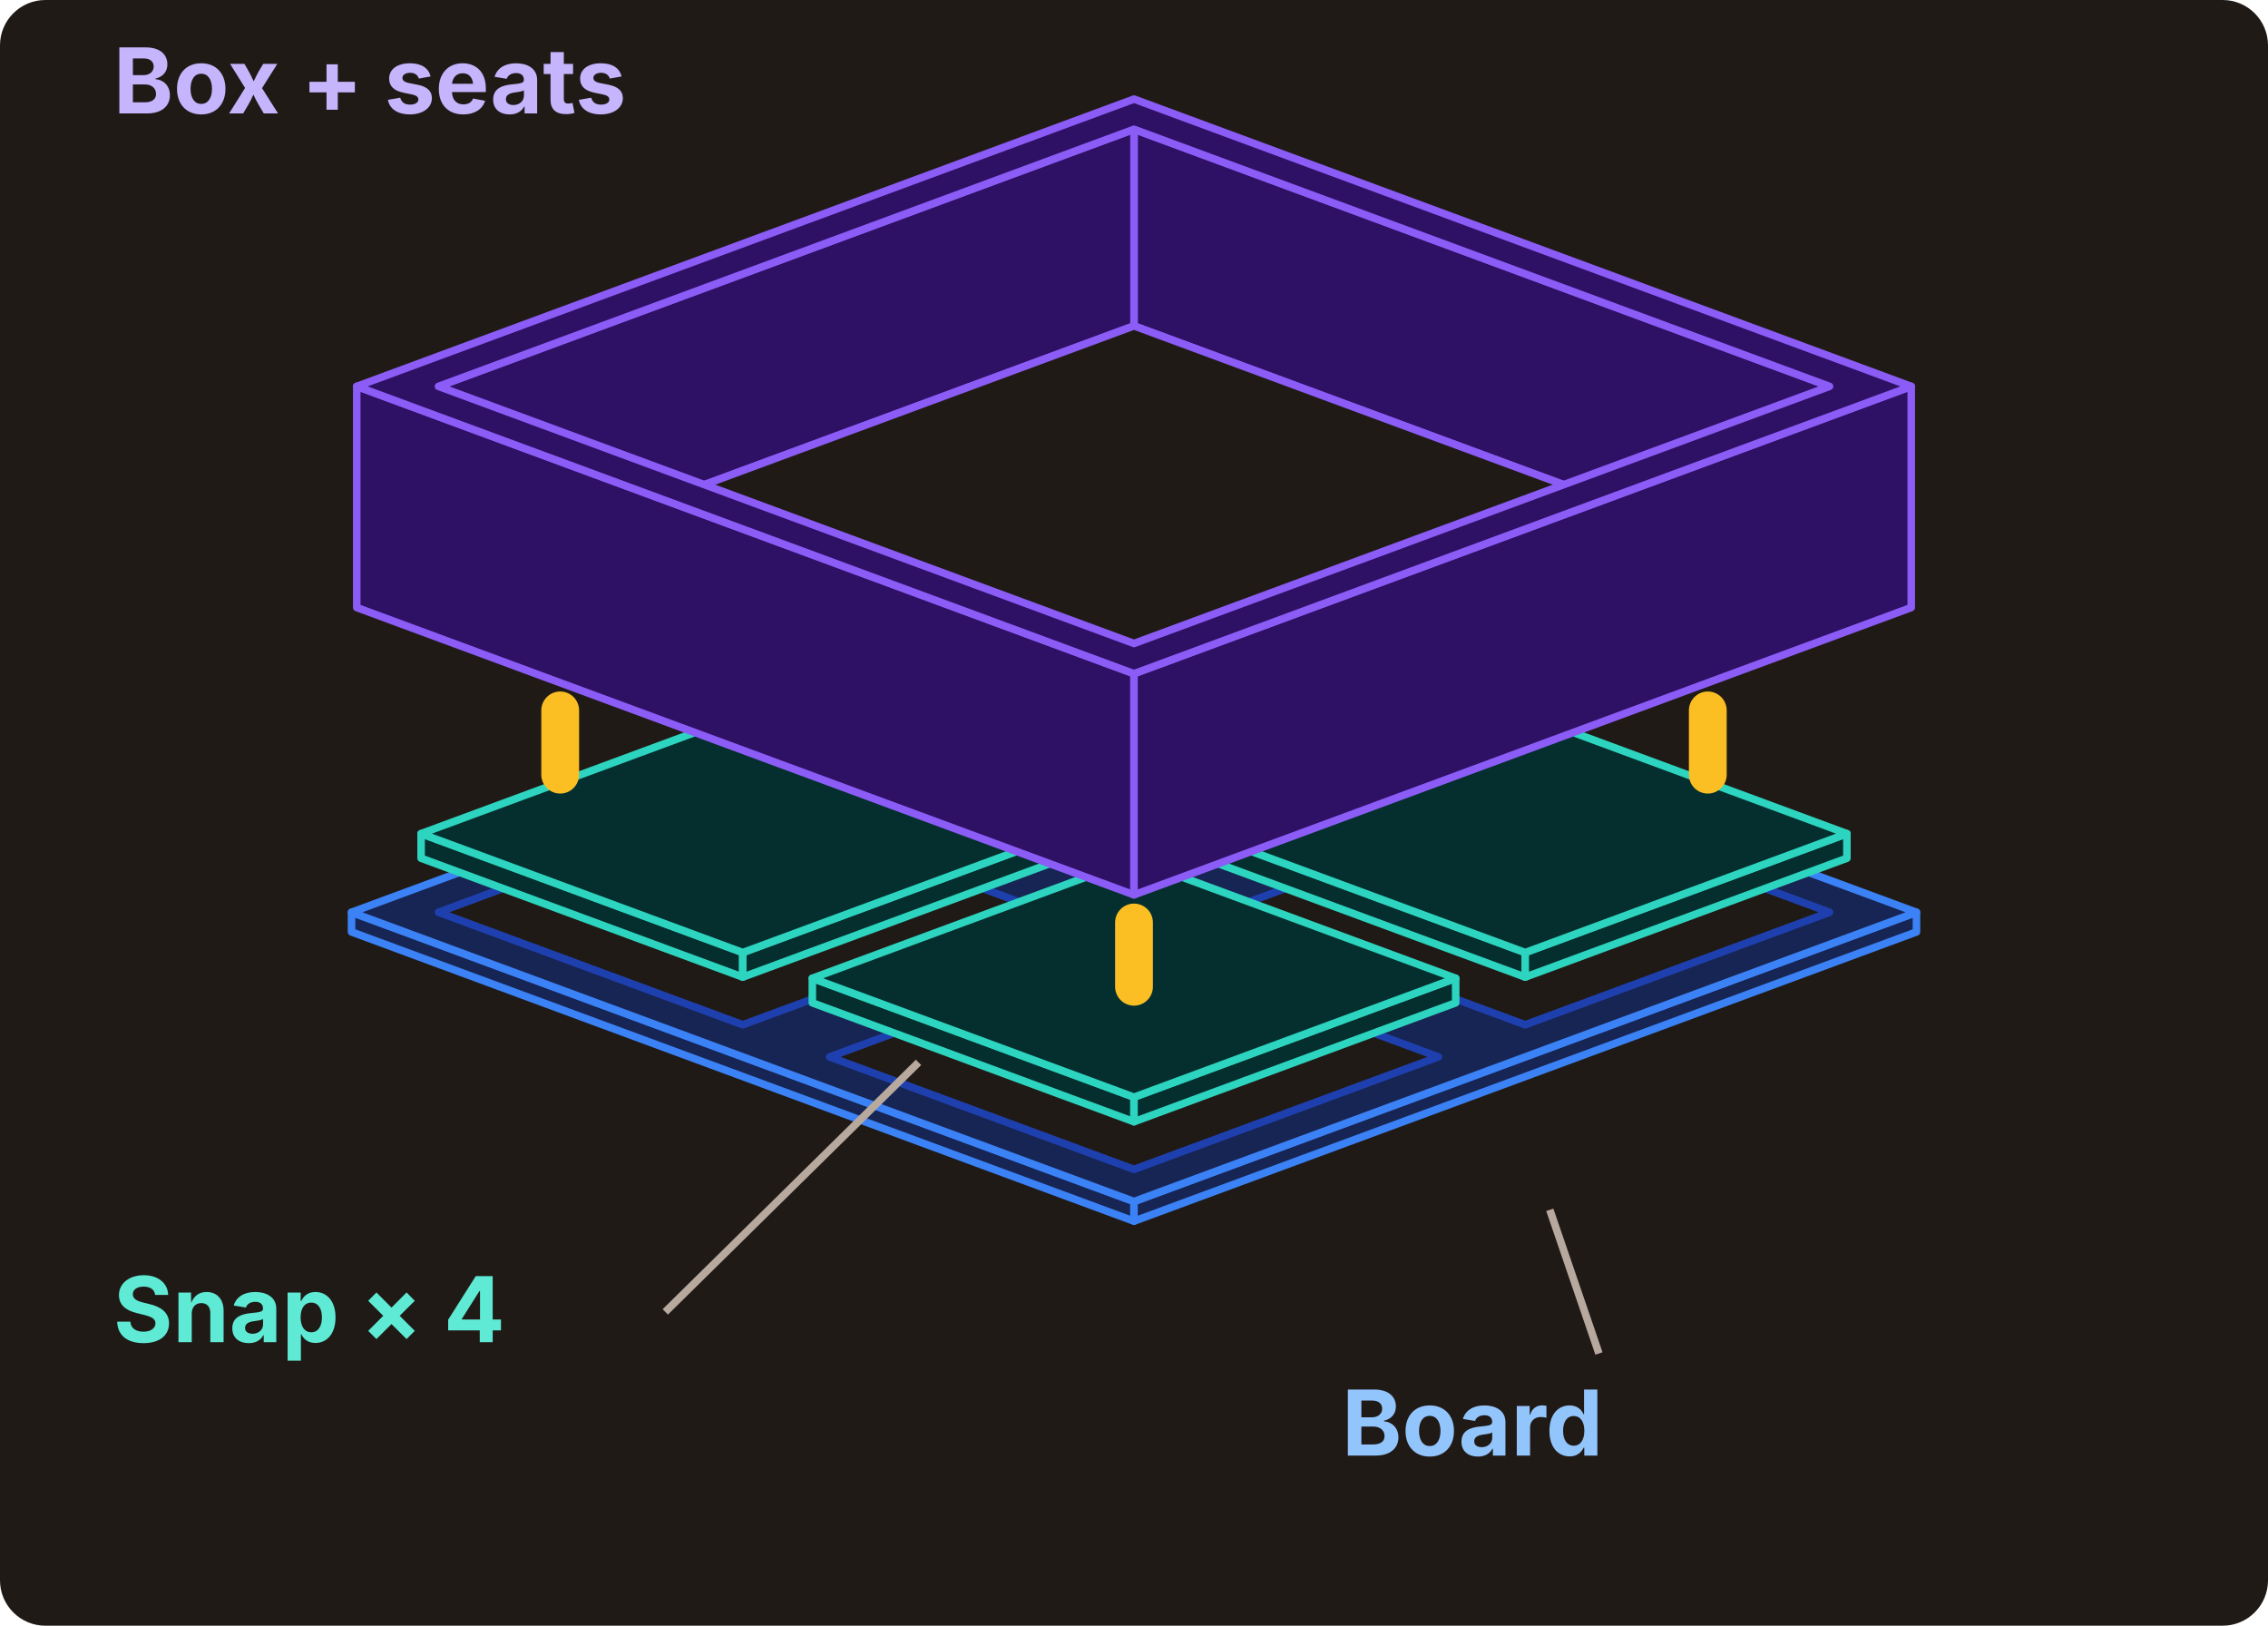
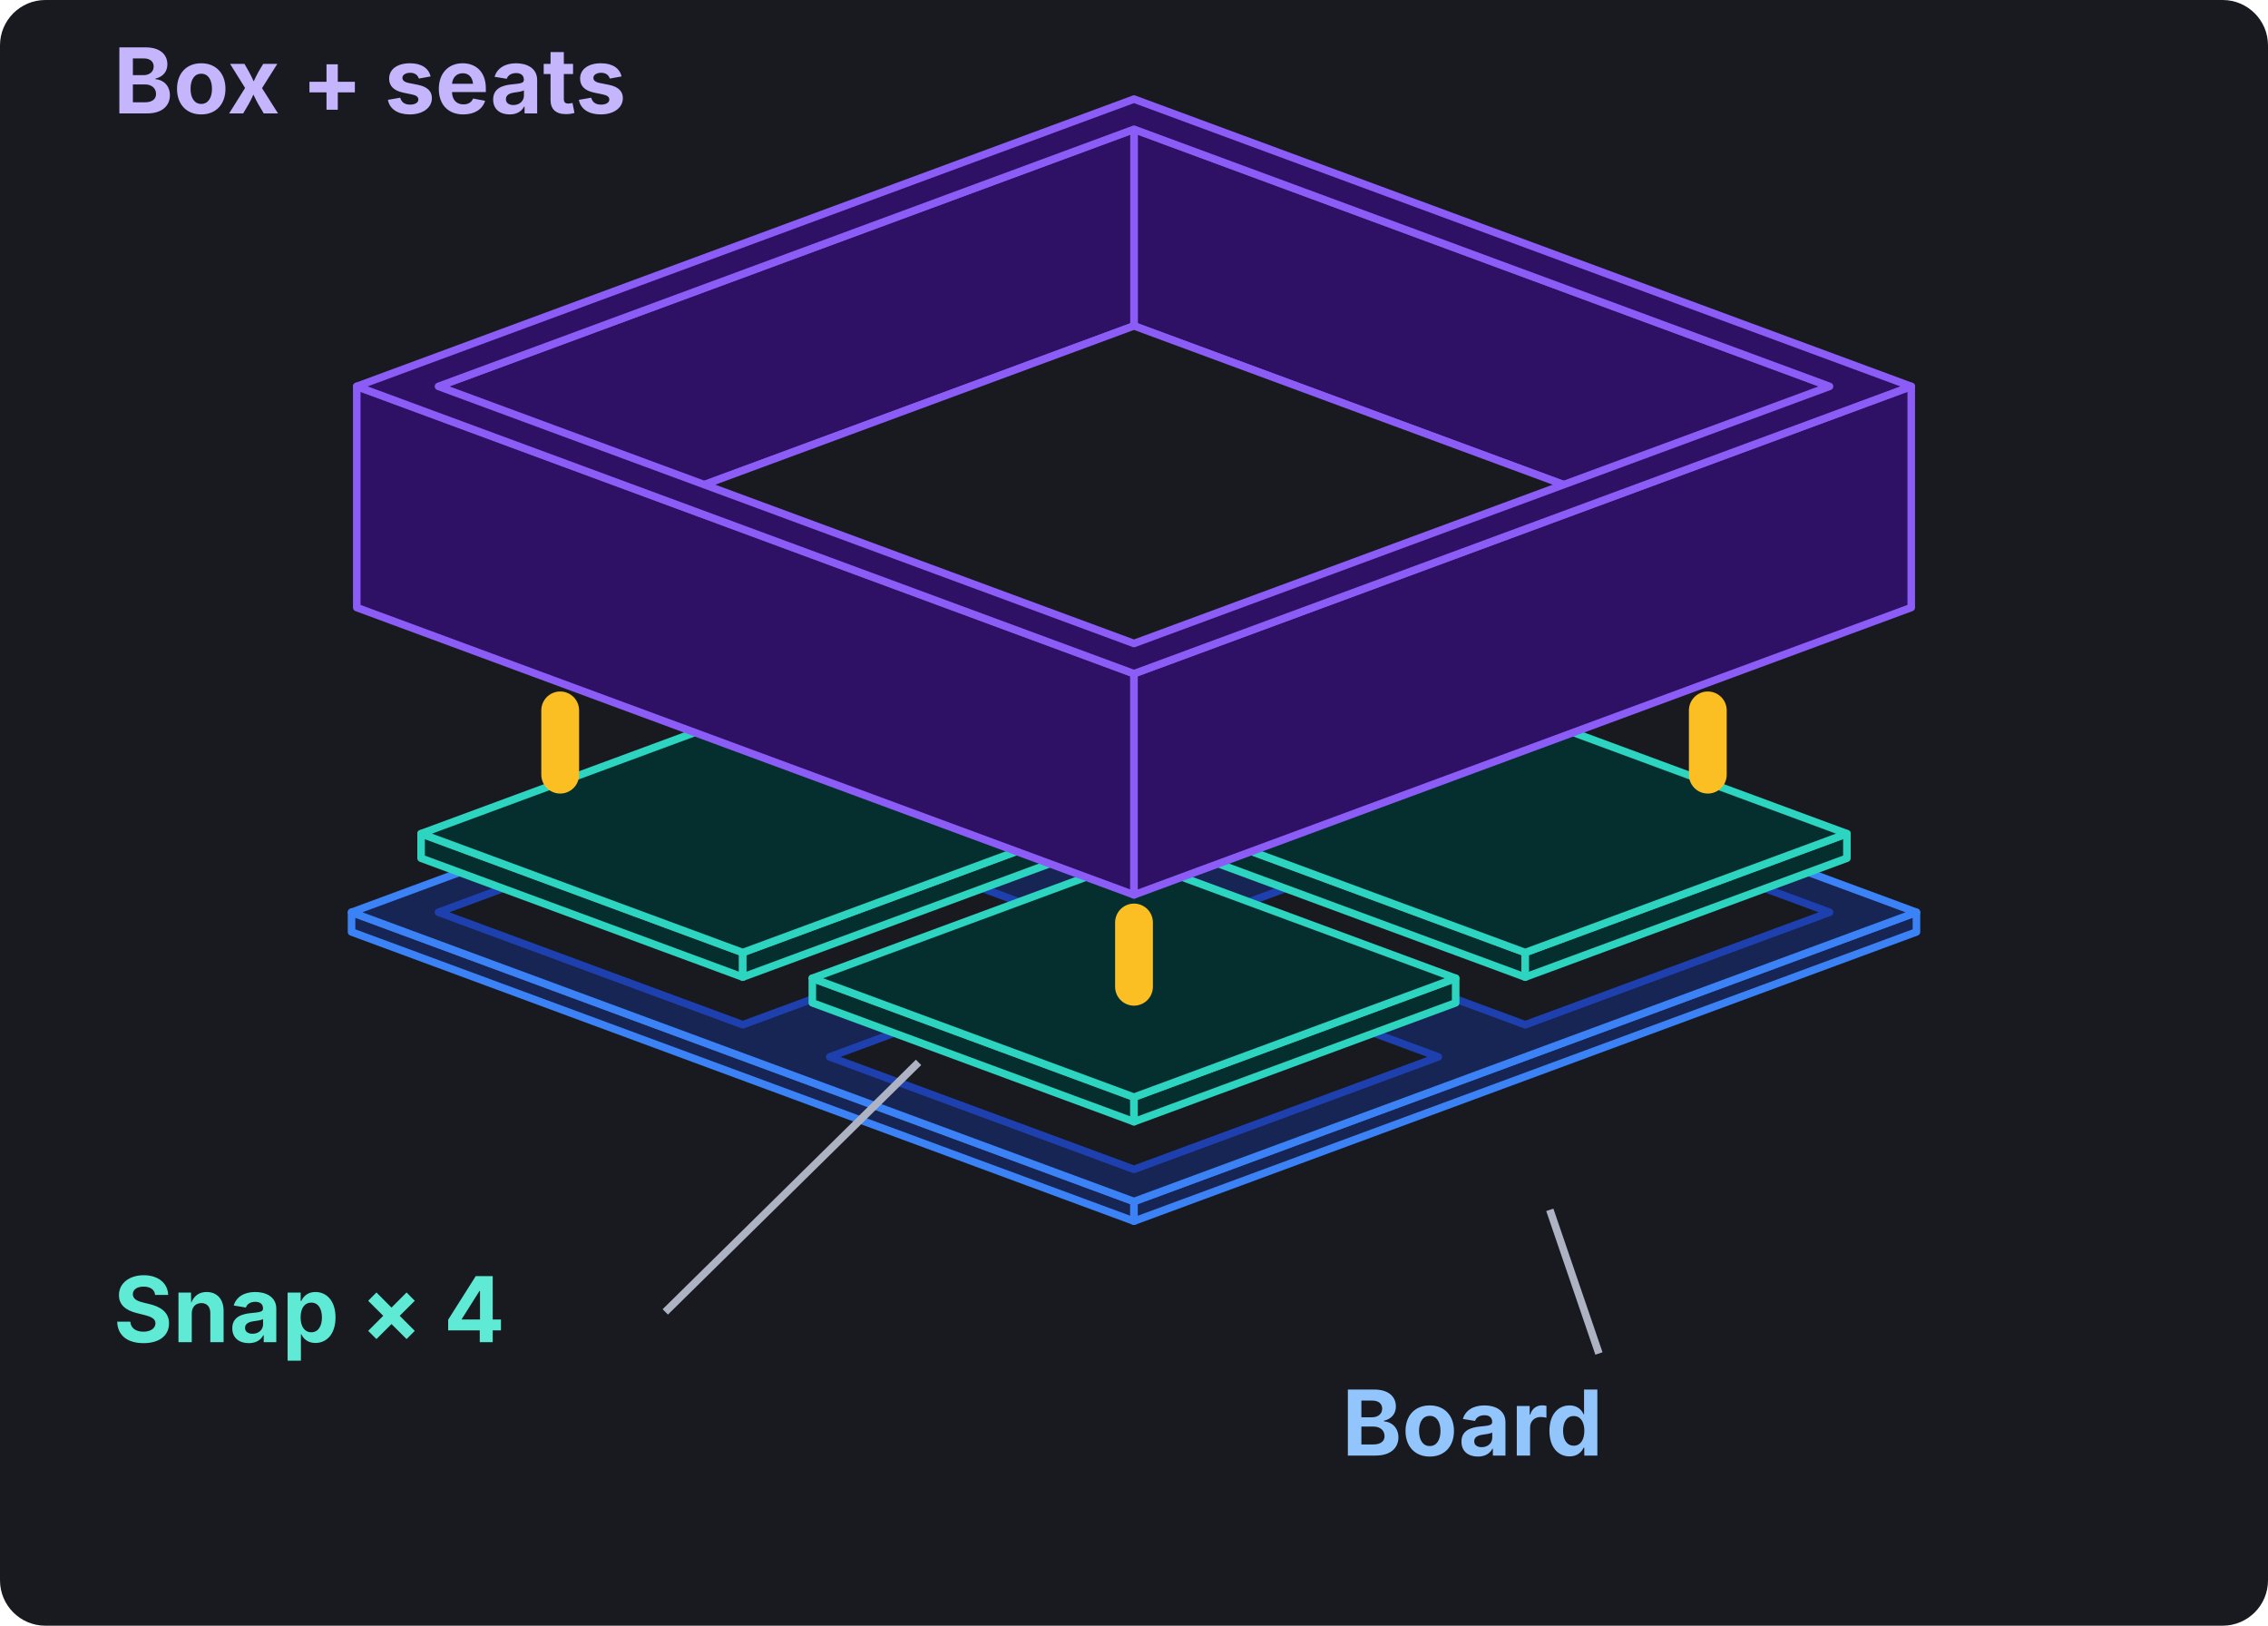
<svg xmlns="http://www.w3.org/2000/svg" width="600" height="430" viewBox="0 0 600 430" role="img" aria-labelledby="title desc">
-   <rect width="600" height="430" rx="12" fill="#201a16" />
+   <rect width="600" height="430" rx="12" fill="#181a20" />
  <polygon points="93,246.5 300,323 300,317.8 93,241.3" fill="#172554" stroke="#3b82f6" stroke-width="2" stroke-linejoin="round" />
  <polygon points="507,246.5 300,323 300,317.8 507,241.3" fill="#172554" stroke="#3b82f6" stroke-width="2" stroke-linejoin="round" />
  <polygon points="300,164.8 507,241.3 300,317.8 93,241.3" fill="#172554" stroke="#3b82f6" stroke-width="2" stroke-linejoin="round" />
-   <polygon points="300,173.3 380.5,203.05 300,232.8 219.5,203.05" fill="#201a16" stroke="#1e40af" stroke-width="2" stroke-linejoin="round" />
-   <polygon points="403.5,211.55 484,241.3 403.5,271.05 323,241.3" fill="#201a16" stroke="#1e40af" stroke-width="2" stroke-linejoin="round" />
-   <polygon points="196.5,211.55 277,241.3 196.5,271.05 116,241.3" fill="#201a16" stroke="#1e40af" stroke-width="2" stroke-linejoin="round" />
-   <polygon points="300,249.8 380.5,279.55 300,309.3 219.5,279.55" fill="#201a16" stroke="#1e40af" stroke-width="2" stroke-linejoin="round" />
+   <polygon points="300,173.3 380.5,203.05 300,232.8 219.5,203.05" fill="#181a20" stroke="#1e40af" stroke-width="2" stroke-linejoin="round" />
+   <polygon points="403.5,211.55 484,241.3 403.5,271.05 323,241.3" fill="#181a20" stroke="#1e40af" stroke-width="2" stroke-linejoin="round" />
+   <polygon points="196.5,211.55 277,241.3 196.5,271.05 116,241.3" fill="#181a20" stroke="#1e40af" stroke-width="2" stroke-linejoin="round" />
+   <polygon points="300,249.8 380.5,279.55 300,309.3 219.5,279.55" fill="#181a20" stroke="#1e40af" stroke-width="2" stroke-linejoin="round" />
  <polygon points="214.9,188.75 300,220.2 300,213.7 214.9,182.25" fill="#042f2e" stroke="#2dd4bf" stroke-width="2" stroke-linejoin="round" />
  <polygon points="385.1,188.75 300,220.2 300,213.7 385.1,182.25" fill="#042f2e" stroke="#2dd4bf" stroke-width="2" stroke-linejoin="round" />
  <polygon points="300,150.8 385.1,182.25 300,213.7 214.9,182.25" fill="#042f2e" stroke="#2dd4bf" stroke-width="2" stroke-linejoin="round" />
  <polygon points="318.4,227 403.5,258.45 403.5,251.95 318.4,220.5" fill="#042f2e" stroke="#2dd4bf" stroke-width="2" stroke-linejoin="round" />
  <polygon points="488.6,227 403.5,258.45 403.5,251.95 488.6,220.5" fill="#042f2e" stroke="#2dd4bf" stroke-width="2" stroke-linejoin="round" />
  <polygon points="403.5,189.05 488.6,220.5 403.5,251.95 318.4,220.5" fill="#042f2e" stroke="#2dd4bf" stroke-width="2" stroke-linejoin="round" />
  <polygon points="111.4,227 196.5,258.45 196.5,251.95 111.4,220.5" fill="#042f2e" stroke="#2dd4bf" stroke-width="2" stroke-linejoin="round" />
  <polygon points="281.6,227 196.5,258.45 196.5,251.95 281.6,220.5" fill="#042f2e" stroke="#2dd4bf" stroke-width="2" stroke-linejoin="round" />
  <polygon points="196.5,189.05 281.6,220.5 196.5,251.95 111.4,220.5" fill="#042f2e" stroke="#2dd4bf" stroke-width="2" stroke-linejoin="round" />
  <polygon points="214.9,265.25 300,296.7 300,290.2 214.9,258.75" fill="#042f2e" stroke="#2dd4bf" stroke-width="2" stroke-linejoin="round" />
  <polygon points="385.1,265.25 300,296.7 300,290.2 385.1,258.75" fill="#042f2e" stroke="#2dd4bf" stroke-width="2" stroke-linejoin="round" />
  <polygon points="300,227.3 385.1,258.75 300,290.2 214.9,258.75" fill="#042f2e" stroke="#2dd4bf" stroke-width="2" stroke-linejoin="round" />
  <path d="M 300 131.8 V 148.8" stroke="#fbbf24" stroke-width="10" stroke-linecap="round" />
  <path d="M 451.8 187.9 V 204.9" stroke="#fbbf24" stroke-width="10" stroke-linecap="round" />
  <path d="M 148.2 187.9 V 204.9" stroke="#fbbf24" stroke-width="10" stroke-linecap="round" />
  <path d="M 300 244 V 261" stroke="#fbbf24" stroke-width="10" stroke-linecap="round" />
  <polygon points="300,86.2 484,154.2 484,102.2 300,34.2" fill="#2e1065" stroke="#8b5cf6" stroke-width="2" stroke-linejoin="round" />
  <polygon points="300,86.2 116,154.2 116,102.2 300,34.2" fill="#2e1065" stroke="#8b5cf6" stroke-width="2" stroke-linejoin="round" />
-   <polygon points="300,86.2 484,154.2 300,222.2 116,154.2" fill="#201a16" stroke="#8b5cf6" stroke-width="2" stroke-linejoin="round" />
+   <polygon points="300,86.2 484,154.2 300,222.2 116,154.2" fill="#181a20" stroke="#8b5cf6" stroke-width="2" stroke-linejoin="round" />
  <polygon points="94.38,160.7 300,236.69 300,178.19 94.38,102.2" fill="#2e1065" stroke="#8b5cf6" stroke-width="2" stroke-linejoin="round" />
  <polygon points="505.62,160.7 300,236.69 300,178.19 505.62,102.2" fill="#2e1065" stroke="#8b5cf6" stroke-width="2" stroke-linejoin="round" />
  <path d="M 300 26.21 L 505.62 102.2 L 300 178.19 L 94.38 102.2 Z M 116 102.2 L 300 170.2 L 484 102.2 L 300 34.2 Z" fill="#2e1065" fill-rule="evenodd" stroke="#8b5cf6" stroke-width="2" stroke-linejoin="round" />
  <text x="30" y="30" font-family="Inter, sans-serif" font-size="24" font-weight="700" fill="#c4b5fd">Box + seats</text>
  <text x="30" y="355" font-family="Inter, sans-serif" font-size="24" font-weight="700" fill="#5eead4">Snap × 4</text>
  <text x="355" y="385" font-family="Inter, sans-serif" font-size="24" font-weight="700" fill="#93c5fd">Board</text>
-   <path d="M 176 347 L 243 281 M 423 358 L 410 320" fill="none" stroke="#b8a99f" stroke-width="2" />
+   <path d="M 176 347 L 243 281 M 423 358 L 410 320" fill="none" stroke="#adb3c2" stroke-width="2" />
</svg>
